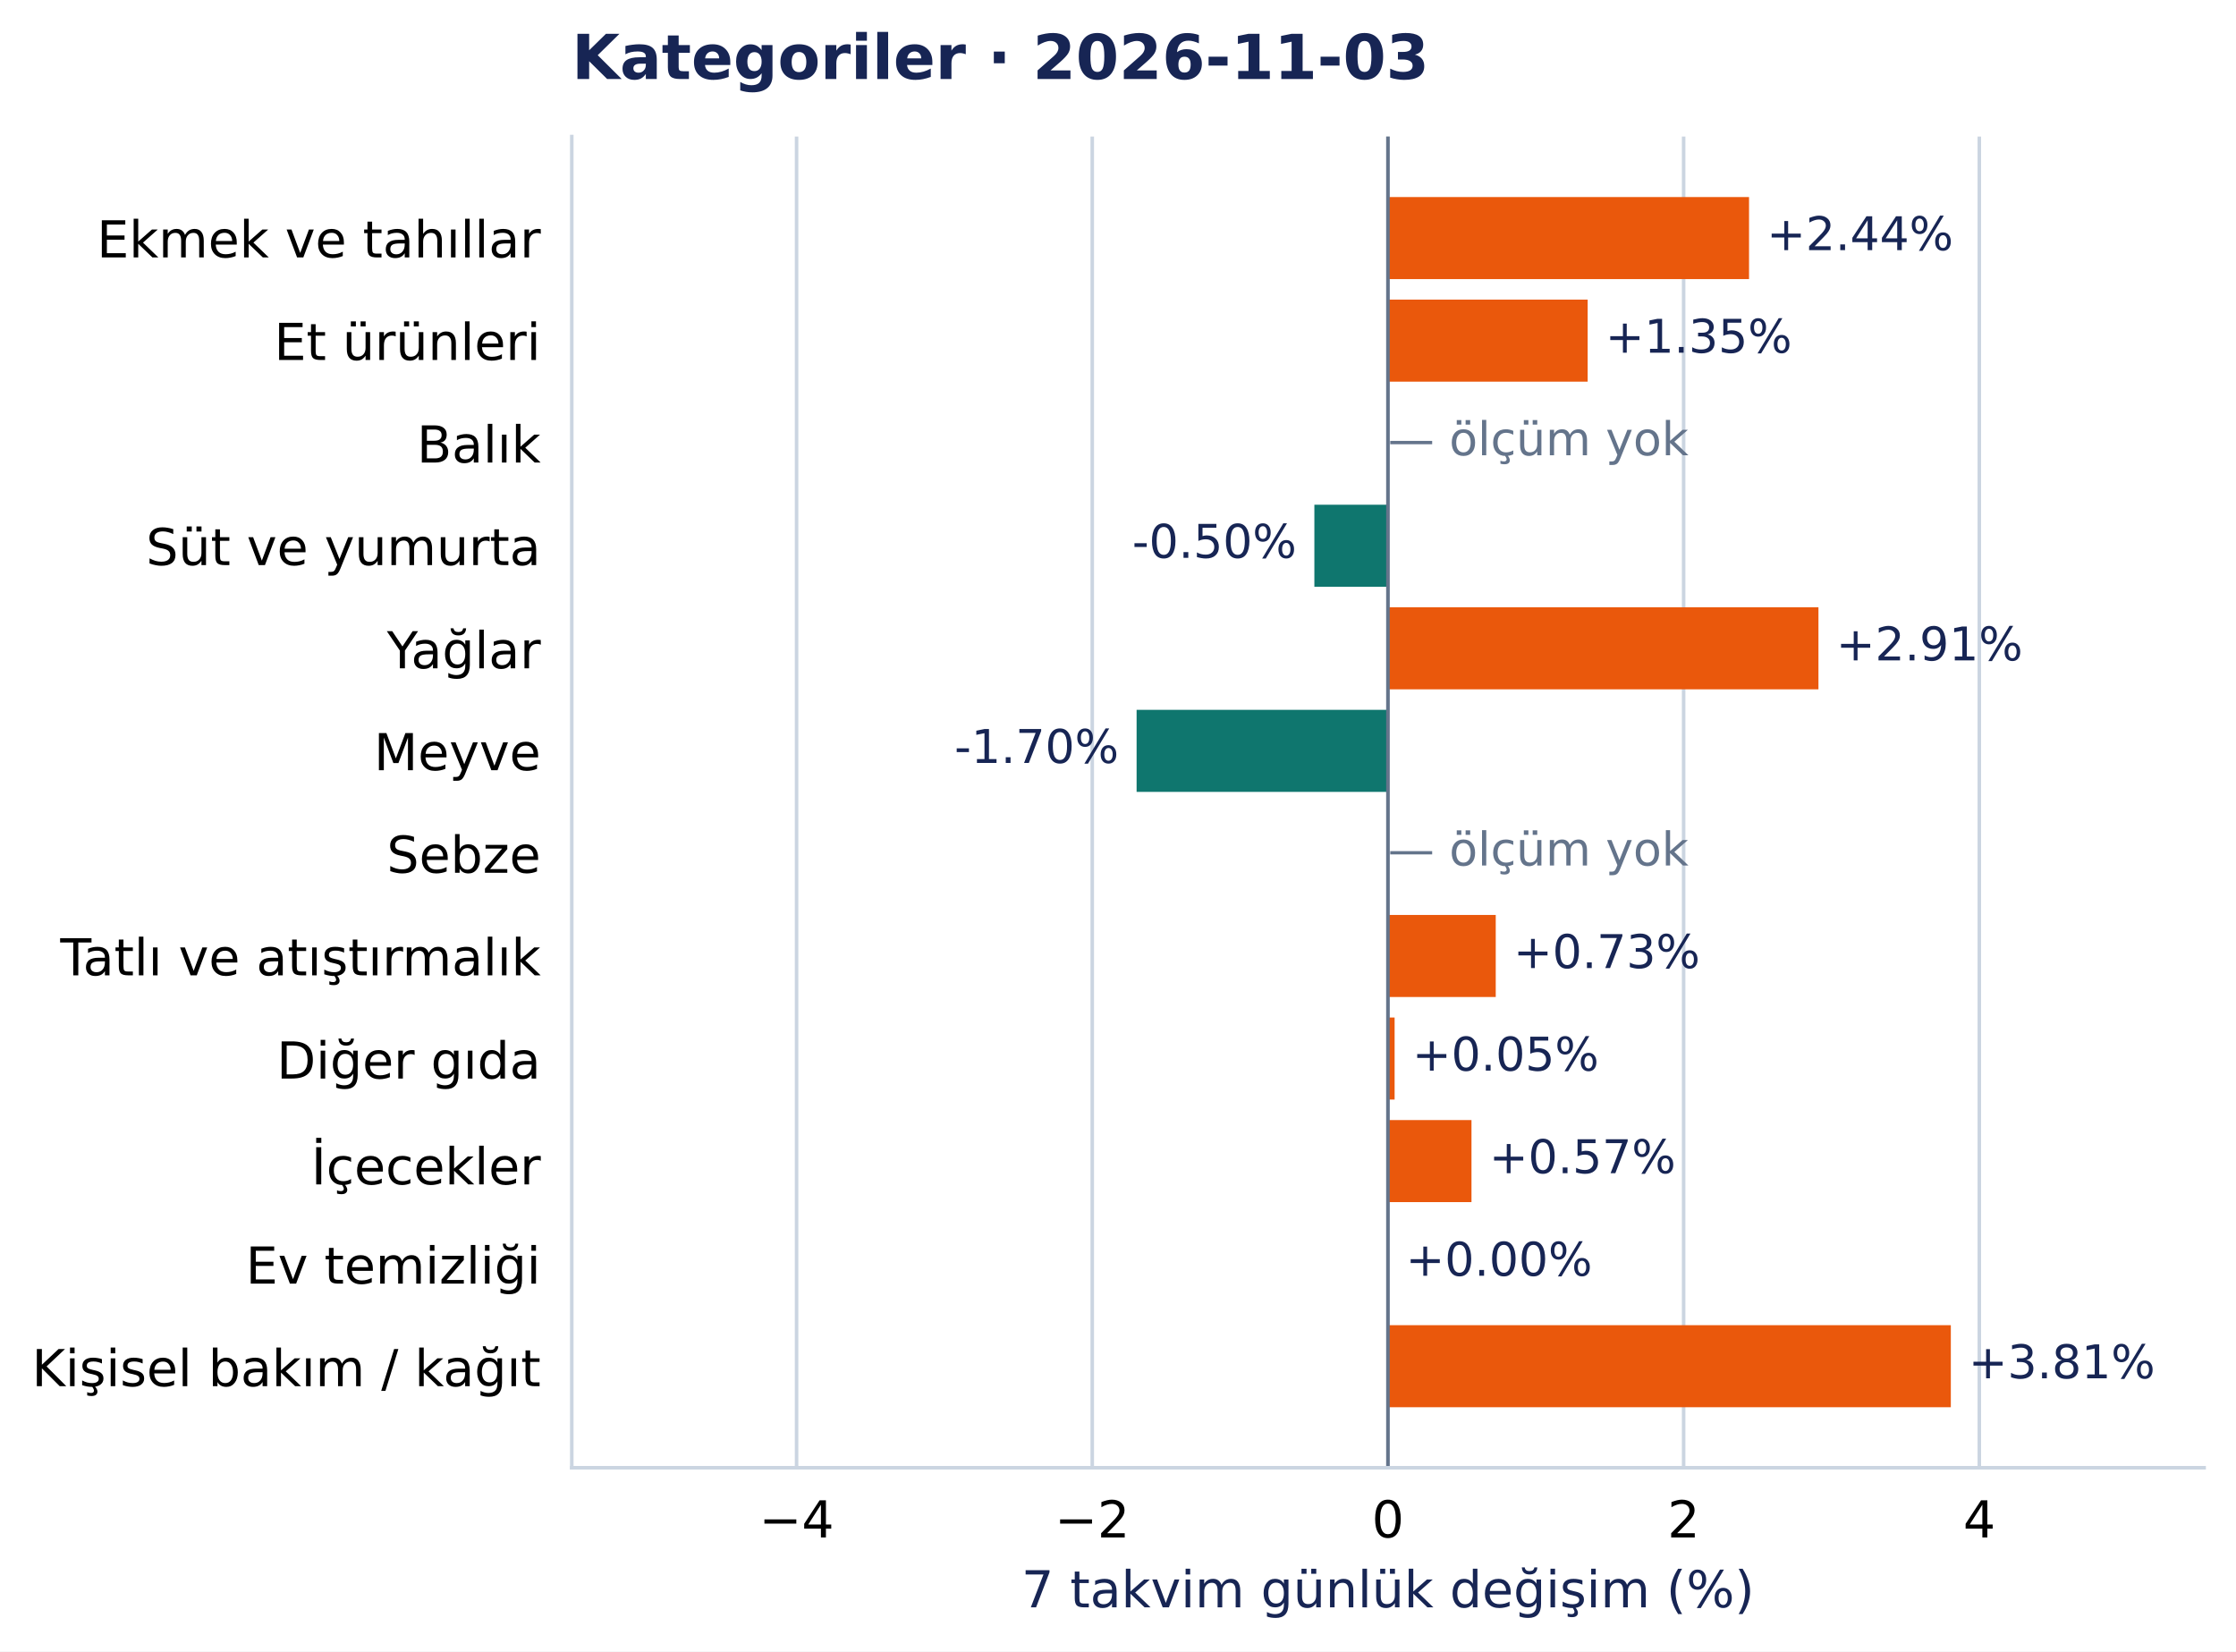
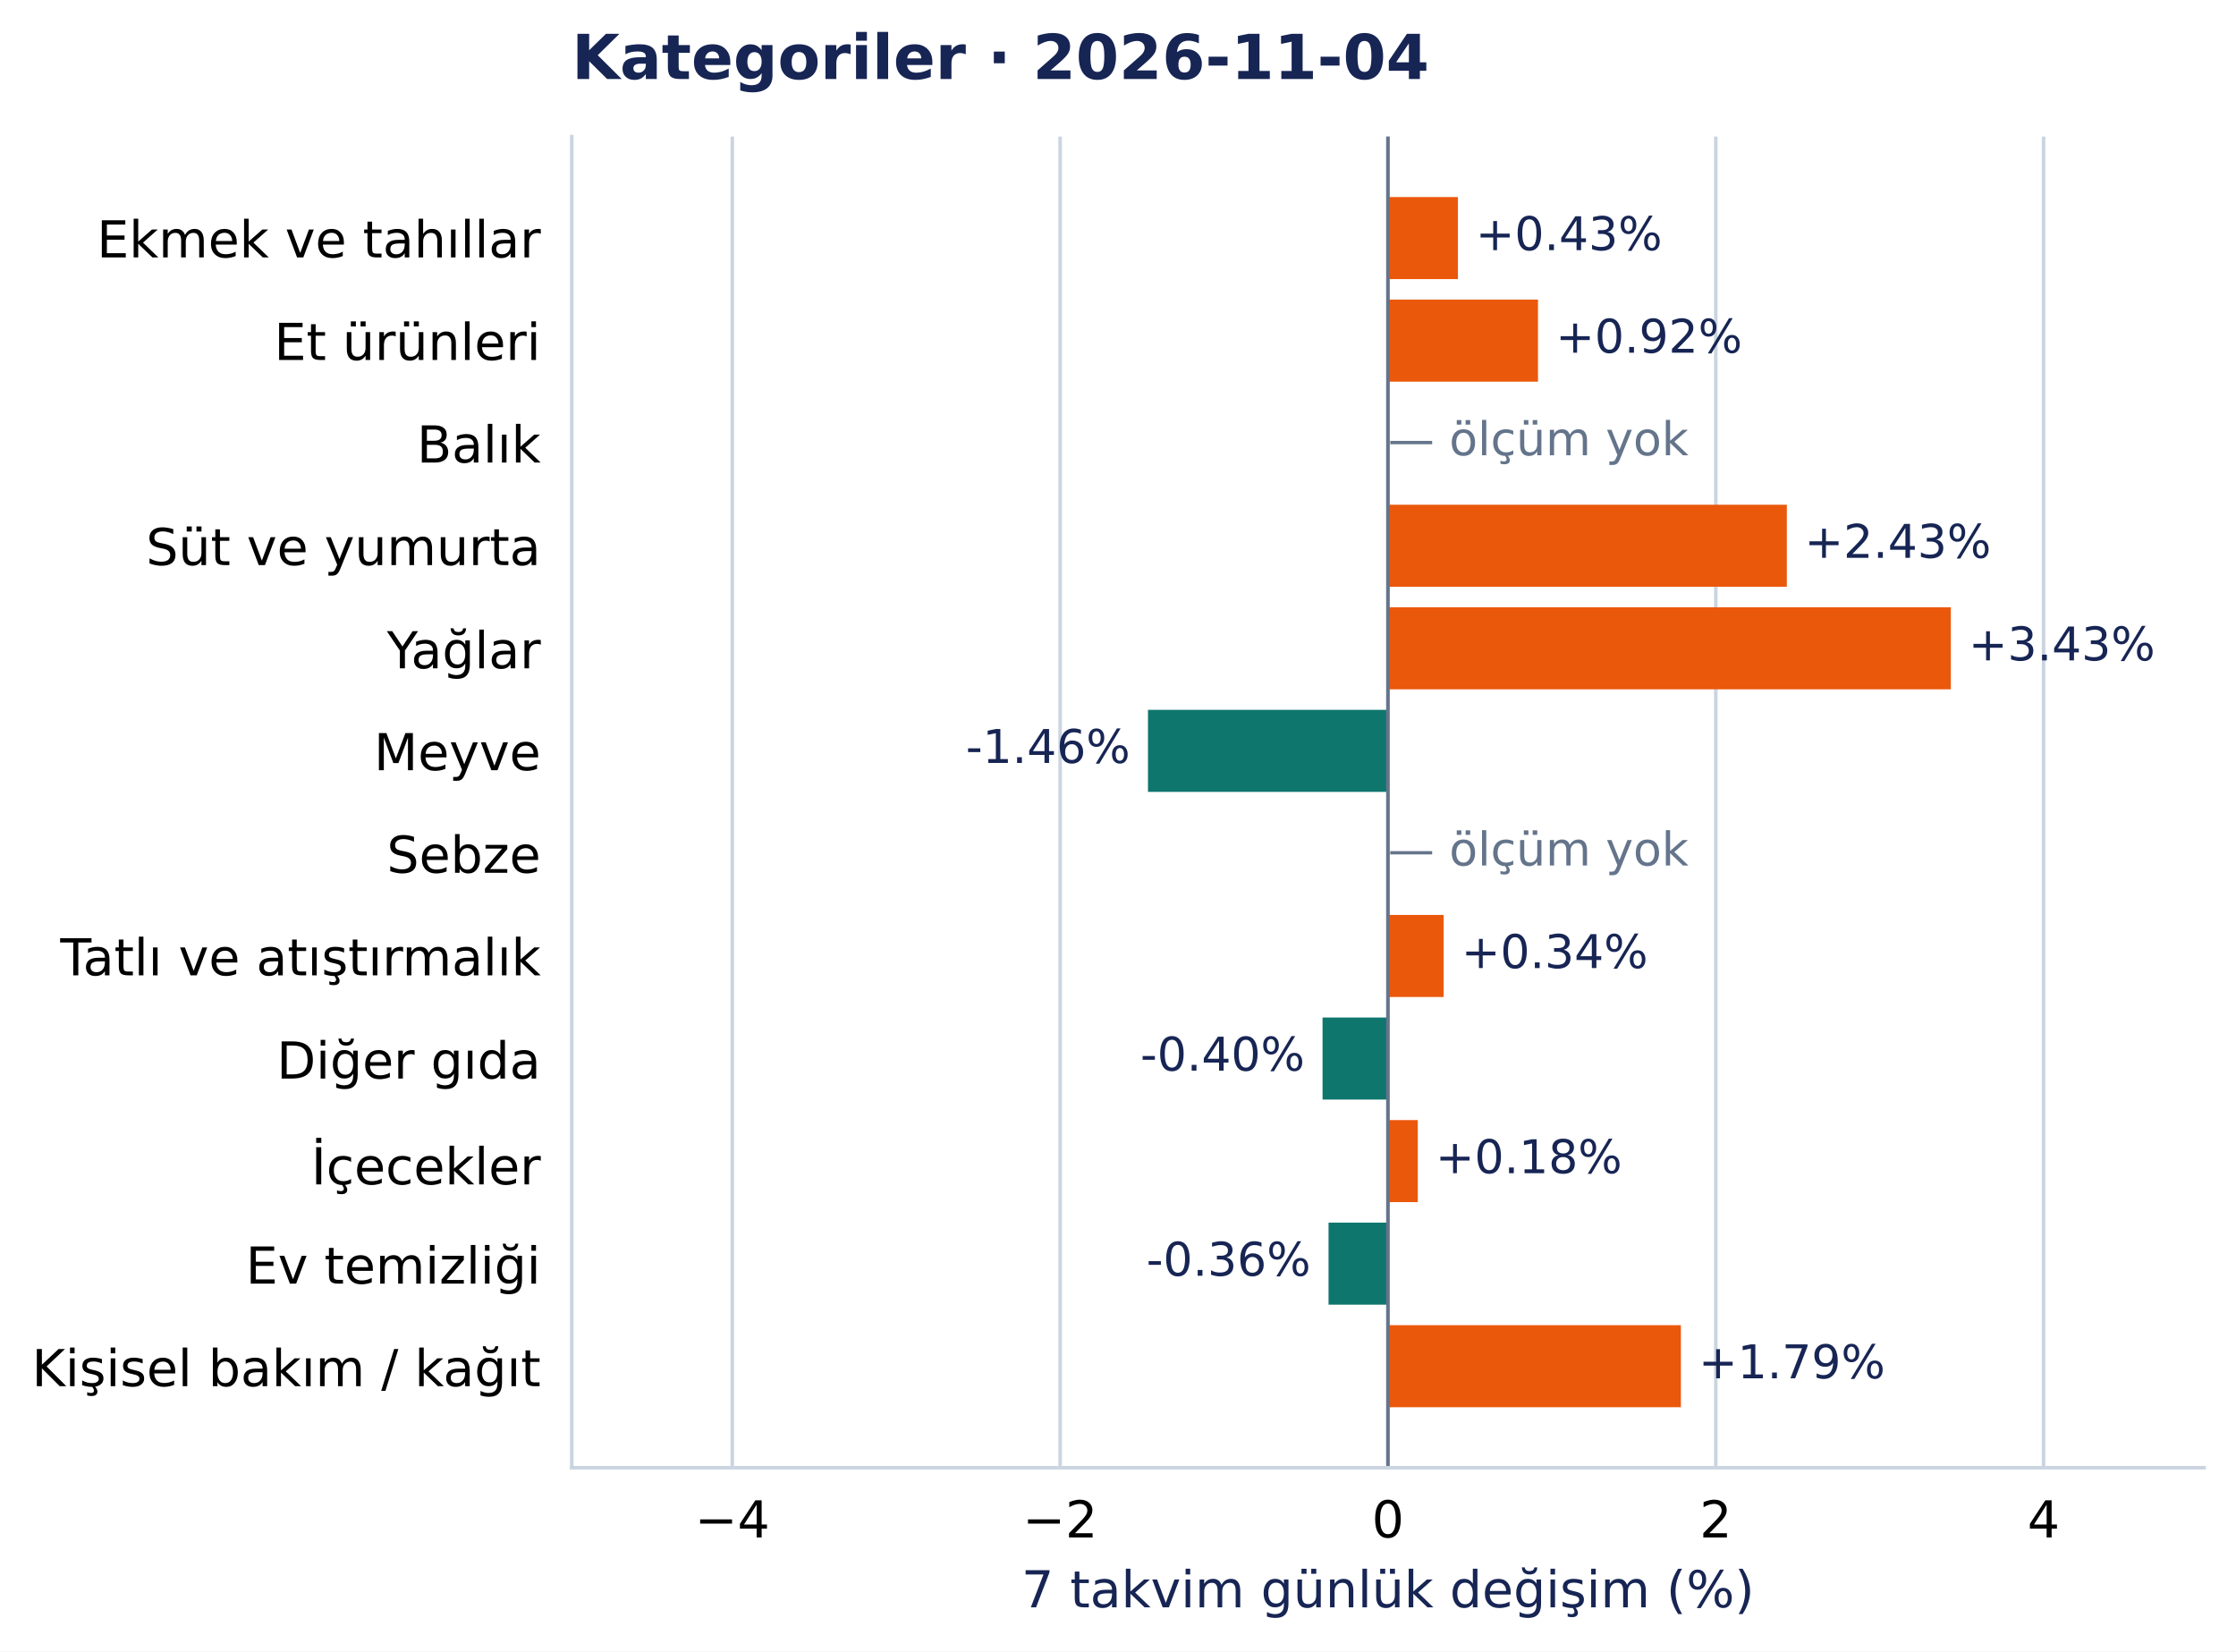
<svg xmlns="http://www.w3.org/2000/svg" width="504.998pt" height="372.97pt" viewBox="0 0 504.998 372.97" version="1.1">
  <defs>
    <style type="text/css">*{stroke-linejoin: round; stroke-linecap: butt}</style>
  </defs>
  <g id="figure_1">
    <g id="patch_1">
      <path d="M 0 372.97 L 504.998 372.97 L 504.998 0 L 0 0 z " style="fill: #ffffff" />
    </g>
    <g id="axes_1">
      <g id="patch_2">
        <path d="M 129.135 331.478 L 497.798 331.478 L 497.798 30.838 L 129.135 30.838 z " style="fill: #ffffff" />
      </g>
      <g id="matplotlib.axis_1">
        <g id="xtick_1">
          <g id="line2d_1">
-             <path d="M 179.903 331.478 L 179.903 30.838 " clip-path="url(#pcea90821e2)" style="fill: none; stroke: #cbd5e1; stroke-width: 0.8; stroke-linecap: square" />
+             <path d="M 165.388 331.478 L 165.388 30.838 " clip-path="url(#pcea90821e2)" style="fill: none; stroke: #cbd5e1; stroke-width: 0.8; stroke-linecap: square" />
          </g>
          <g id="line2d_2" />
          <g id="text_1">
-             <text style="font-size: 11.5px; font-family: 'DejaVu Sans', 'Bitstream Vera Sans', 'Computer Modern Sans Serif', 'Lucida Grande', 'Verdana', 'Geneva', 'Lucid', 'Arial', 'Helvetica', 'Avant Garde', sans-serif; text-anchor: middle" x="179.903" y="347.216" transform="rotate(-0 179.9027 347.2157)">−4</text>
+             <text style="font-size: 11.5px; font-family: 'DejaVu Sans', 'Bitstream Vera Sans', 'Computer Modern Sans Serif', 'Lucida Grande', 'Verdana', 'Geneva', 'Lucid', 'Arial', 'Helvetica', 'Avant Garde', sans-serif; text-anchor: middle" x="165.388" y="347.216" transform="rotate(-0 165.3884 347.2157)">−4</text>
          </g>
        </g>
        <g id="xtick_2">
          <g id="line2d_3">
-             <path d="M 246.685 331.478 L 246.685 30.838 " clip-path="url(#pcea90821e2)" style="fill: none; stroke: #cbd5e1; stroke-width: 0.8; stroke-linecap: square" />
+             <path d="M 239.428 331.478 L 239.428 30.838 " clip-path="url(#pcea90821e2)" style="fill: none; stroke: #cbd5e1; stroke-width: 0.8; stroke-linecap: square" />
          </g>
          <g id="line2d_4" />
          <g id="text_2">
-             <text style="font-size: 11.5px; font-family: 'DejaVu Sans', 'Bitstream Vera Sans', 'Computer Modern Sans Serif', 'Lucida Grande', 'Verdana', 'Geneva', 'Lucid', 'Arial', 'Helvetica', 'Avant Garde', sans-serif; text-anchor: middle" x="246.685" y="347.216" transform="rotate(-0 246.6846 347.2157)">−2</text>
+             <text style="font-size: 11.5px; font-family: 'DejaVu Sans', 'Bitstream Vera Sans', 'Computer Modern Sans Serif', 'Lucida Grande', 'Verdana', 'Geneva', 'Lucid', 'Arial', 'Helvetica', 'Avant Garde', sans-serif; text-anchor: middle" x="239.428" y="347.216" transform="rotate(-0 239.4275 347.2157)">−2</text>
          </g>
        </g>
        <g id="xtick_3">
          <g id="line2d_5">
            <path d="M 313.467 331.478 L 313.467 30.838 " clip-path="url(#pcea90821e2)" style="fill: none; stroke: #cbd5e1; stroke-width: 0.8; stroke-linecap: square" />
          </g>
          <g id="line2d_6" />
          <g id="text_3">
            <text style="font-size: 11.5px; font-family: 'DejaVu Sans', 'Bitstream Vera Sans', 'Computer Modern Sans Serif', 'Lucida Grande', 'Verdana', 'Geneva', 'Lucid', 'Arial', 'Helvetica', 'Avant Garde', sans-serif; text-anchor: middle" x="313.467" y="347.216" transform="rotate(-0 313.4666 347.2157)">0</text>
          </g>
        </g>
        <g id="xtick_4">
          <g id="line2d_7">
-             <path d="M 380.248 331.478 L 380.248 30.838 " clip-path="url(#pcea90821e2)" style="fill: none; stroke: #cbd5e1; stroke-width: 0.8; stroke-linecap: square" />
+             <path d="M 387.506 331.478 L 387.506 30.838 " clip-path="url(#pcea90821e2)" style="fill: none; stroke: #cbd5e1; stroke-width: 0.8; stroke-linecap: square" />
          </g>
          <g id="line2d_8" />
          <g id="text_4">
-             <text style="font-size: 11.5px; font-family: 'DejaVu Sans', 'Bitstream Vera Sans', 'Computer Modern Sans Serif', 'Lucida Grande', 'Verdana', 'Geneva', 'Lucid', 'Arial', 'Helvetica', 'Avant Garde', sans-serif; text-anchor: middle" x="380.248" y="347.216" transform="rotate(-0 380.2485 347.2157)">2</text>
+             <text style="font-size: 11.5px; font-family: 'DejaVu Sans', 'Bitstream Vera Sans', 'Computer Modern Sans Serif', 'Lucida Grande', 'Verdana', 'Geneva', 'Lucid', 'Arial', 'Helvetica', 'Avant Garde', sans-serif; text-anchor: middle" x="387.506" y="347.216" transform="rotate(-0 387.5056 347.2157)">2</text>
          </g>
        </g>
        <g id="xtick_5">
          <g id="line2d_9">
-             <path d="M 447.03 331.478 L 447.03 30.838 " clip-path="url(#pcea90821e2)" style="fill: none; stroke: #cbd5e1; stroke-width: 0.8; stroke-linecap: square" />
+             <path d="M 461.545 331.478 L 461.545 30.838 " clip-path="url(#pcea90821e2)" style="fill: none; stroke: #cbd5e1; stroke-width: 0.8; stroke-linecap: square" />
          </g>
          <g id="line2d_10" />
          <g id="text_5">
-             <text style="font-size: 11.5px; font-family: 'DejaVu Sans', 'Bitstream Vera Sans', 'Computer Modern Sans Serif', 'Lucida Grande', 'Verdana', 'Geneva', 'Lucid', 'Arial', 'Helvetica', 'Avant Garde', sans-serif; text-anchor: middle" x="447.03" y="347.216" transform="rotate(-0 447.0304 347.2157)">4</text>
+             <text style="font-size: 11.5px; font-family: 'DejaVu Sans', 'Bitstream Vera Sans', 'Computer Modern Sans Serif', 'Lucida Grande', 'Verdana', 'Geneva', 'Lucid', 'Arial', 'Helvetica', 'Avant Garde', sans-serif; text-anchor: middle" x="461.545" y="347.216" transform="rotate(-0 461.5447 347.2157)">4</text>
          </g>
        </g>
        <g id="text_6">
          <text style="font-size: 11.5px; font-family: 'DejaVu Sans', 'Bitstream Vera Sans', 'Computer Modern Sans Serif', 'Lucida Grande', 'Verdana', 'Geneva', 'Lucid', 'Arial', 'Helvetica', 'Avant Garde', sans-serif; text-anchor: middle; fill: #172554" x="313.467" y="363.008" transform="rotate(-0 313.4666 363.0077)">7 takvim günlük değişim (%)</text>
        </g>
      </g>
      <g id="matplotlib.axis_2">
        <g id="ytick_1">
          <g id="line2d_11" />
          <g id="text_7">
            <text style="font-size: 11.5px; font-family: 'DejaVu Sans', 'Bitstream Vera Sans', 'Computer Modern Sans Serif', 'Lucida Grande', 'Verdana', 'Geneva', 'Lucid', 'Arial', 'Helvetica', 'Avant Garde', sans-serif; text-anchor: end" x="122.135" y="58.137" transform="rotate(-0 122.1353 58.13713)">Ekmek ve tahıllar</text>
          </g>
        </g>
        <g id="ytick_2">
          <g id="line2d_12" />
          <g id="text_8">
            <text style="font-size: 11.5px; font-family: 'DejaVu Sans', 'Bitstream Vera Sans', 'Computer Modern Sans Serif', 'Lucida Grande', 'Verdana', 'Geneva', 'Lucid', 'Arial', 'Helvetica', 'Avant Garde', sans-serif; text-anchor: end" x="122.135" y="81.299" transform="rotate(-0 122.1353 81.29896)">Et ürünleri</text>
          </g>
        </g>
        <g id="ytick_3">
          <g id="line2d_13" />
          <g id="text_9">
            <text style="font-size: 11.5px; font-family: 'DejaVu Sans', 'Bitstream Vera Sans', 'Computer Modern Sans Serif', 'Lucida Grande', 'Verdana', 'Geneva', 'Lucid', 'Arial', 'Helvetica', 'Avant Garde', sans-serif; text-anchor: end" x="122.135" y="104.461" transform="rotate(-0 122.1353 104.4608)">Balık</text>
          </g>
        </g>
        <g id="ytick_4">
          <g id="line2d_14" />
          <g id="text_10">
            <text style="font-size: 11.5px; font-family: 'DejaVu Sans', 'Bitstream Vera Sans', 'Computer Modern Sans Serif', 'Lucida Grande', 'Verdana', 'Geneva', 'Lucid', 'Arial', 'Helvetica', 'Avant Garde', sans-serif; text-anchor: end" x="122.135" y="127.622" transform="rotate(-0 122.1353 127.6222)">Süt ve yumurta</text>
          </g>
        </g>
        <g id="ytick_5">
          <g id="line2d_15" />
          <g id="text_11">
            <text style="font-size: 11.5px; font-family: 'DejaVu Sans', 'Bitstream Vera Sans', 'Computer Modern Sans Serif', 'Lucida Grande', 'Verdana', 'Geneva', 'Lucid', 'Arial', 'Helvetica', 'Avant Garde', sans-serif; text-anchor: end" x="122.135" y="150.93" transform="rotate(-0 122.1353 150.93)">Yağlar</text>
          </g>
        </g>
        <g id="ytick_6">
          <g id="line2d_16" />
          <g id="text_12">
            <text style="font-size: 11.5px; font-family: 'DejaVu Sans', 'Bitstream Vera Sans', 'Computer Modern Sans Serif', 'Lucida Grande', 'Verdana', 'Geneva', 'Lucid', 'Arial', 'Helvetica', 'Avant Garde', sans-serif; text-anchor: end" x="122.135" y="173.946" transform="rotate(-0 122.1353 173.9458)">Meyve</text>
          </g>
        </g>
        <g id="ytick_7">
          <g id="line2d_17" />
          <g id="text_13">
            <text style="font-size: 11.5px; font-family: 'DejaVu Sans', 'Bitstream Vera Sans', 'Computer Modern Sans Serif', 'Lucida Grande', 'Verdana', 'Geneva', 'Lucid', 'Arial', 'Helvetica', 'Avant Garde', sans-serif; text-anchor: end" x="122.135" y="197.108" transform="rotate(-0 122.1353 197.1081)">Sebze</text>
          </g>
        </g>
        <g id="ytick_8">
          <g id="line2d_18" />
          <g id="text_14">
            <text style="font-size: 11.5px; font-family: 'DejaVu Sans', 'Bitstream Vera Sans', 'Computer Modern Sans Serif', 'Lucida Grande', 'Verdana', 'Geneva', 'Lucid', 'Arial', 'Helvetica', 'Avant Garde', sans-serif; text-anchor: end" x="122.135" y="220.27" transform="rotate(-0 122.1353 220.27)">Tatlı ve atıştırmalık</text>
          </g>
        </g>
        <g id="ytick_9">
          <g id="line2d_19" />
          <g id="text_15">
            <text style="font-size: 11.5px; font-family: 'DejaVu Sans', 'Bitstream Vera Sans', 'Computer Modern Sans Serif', 'Lucida Grande', 'Verdana', 'Geneva', 'Lucid', 'Arial', 'Helvetica', 'Avant Garde', sans-serif; text-anchor: end" x="122.135" y="243.577" transform="rotate(-0 122.1353 243.5773)">Diğer gıda</text>
          </g>
        </g>
        <g id="ytick_10">
          <g id="line2d_20" />
          <g id="text_16">
            <text style="font-size: 11.5px; font-family: 'DejaVu Sans', 'Bitstream Vera Sans', 'Computer Modern Sans Serif', 'Lucida Grande', 'Verdana', 'Geneva', 'Lucid', 'Arial', 'Helvetica', 'Avant Garde', sans-serif; text-anchor: end" x="122.135" y="267.48" transform="rotate(-0 122.1353 267.4804)">İçecekler</text>
          </g>
        </g>
        <g id="ytick_11">
          <g id="line2d_21" />
          <g id="text_17">
            <text style="font-size: 11.5px; font-family: 'DejaVu Sans', 'Bitstream Vera Sans', 'Computer Modern Sans Serif', 'Lucida Grande', 'Verdana', 'Geneva', 'Lucid', 'Arial', 'Helvetica', 'Avant Garde', sans-serif; text-anchor: end" x="122.135" y="289.901" transform="rotate(-0 122.1353 289.901)">Ev temizliği</text>
          </g>
        </g>
        <g id="ytick_12">
          <g id="line2d_22" />
          <g id="text_18">
            <text style="font-size: 11.5px; font-family: 'DejaVu Sans', 'Bitstream Vera Sans', 'Computer Modern Sans Serif', 'Lucida Grande', 'Verdana', 'Geneva', 'Lucid', 'Arial', 'Helvetica', 'Avant Garde', sans-serif; text-anchor: end" x="122.135" y="313.063" transform="rotate(-0 122.1353 313.0628)">Kişisel bakım / kağıt</text>
          </g>
        </g>
      </g>
      <g id="patch_3">
-         <path d="M 313.467 44.503 L 395.018 44.503 L 395.018 63.033 L 313.467 63.033 z " clip-path="url(#pcea90821e2)" style="fill: #ea580c" />
+         <path d="M 313.467 44.503 L 329.274 44.503 L 329.274 63.033 L 313.467 63.033 z " clip-path="url(#pcea90821e2)" style="fill: #ea580c" />
      </g>
      <g id="patch_4">
-         <path d="M 313.467 67.665 L 358.572 67.665 L 358.572 86.195 L 313.467 86.195 z " clip-path="url(#pcea90821e2)" style="fill: #ea580c" />
+         <path d="M 313.467 67.665 L 347.351 67.665 L 347.351 86.195 L 313.467 86.195 z " clip-path="url(#pcea90821e2)" style="fill: #ea580c" />
      </g>
      <g id="patch_5">
-         <path d="M 313.467 113.989 L 296.848 113.989 L 296.848 132.518 L 313.467 132.518 z " clip-path="url(#pcea90821e2)" style="fill: #0f766e" />
+         <path d="M 313.467 113.989 L 403.552 113.989 L 403.552 132.518 L 313.467 132.518 z " clip-path="url(#pcea90821e2)" style="fill: #ea580c" />
      </g>
      <g id="patch_6">
-         <path d="M 313.467 137.151 L 410.694 137.151 L 410.694 155.68 L 313.467 155.68 z " clip-path="url(#pcea90821e2)" style="fill: #ea580c" />
+         <path d="M 313.467 137.151 L 440.592 137.151 L 440.592 155.68 L 313.467 155.68 z " clip-path="url(#pcea90821e2)" style="fill: #ea580c" />
      </g>
      <g id="patch_7">
-         <path d="M 313.467 160.312 L 256.7 160.312 L 256.7 178.842 L 313.467 178.842 z " clip-path="url(#pcea90821e2)" style="fill: #0f766e" />
+         <path d="M 313.467 160.312 L 259.269 160.312 L 259.269 178.842 L 313.467 178.842 z " clip-path="url(#pcea90821e2)" style="fill: #0f766e" />
      </g>
      <g id="patch_8">
-         <path d="M 313.467 206.636 L 337.811 206.636 L 337.811 225.166 L 313.467 225.166 z " clip-path="url(#pcea90821e2)" style="fill: #ea580c" />
+         <path d="M 313.467 206.636 L 326.048 206.636 L 326.048 225.166 L 313.467 225.166 z " clip-path="url(#pcea90821e2)" style="fill: #ea580c" />
      </g>
      <g id="patch_9">
-         <path d="M 313.467 229.798 L 314.97 229.798 L 314.97 248.327 L 313.467 248.327 z " clip-path="url(#pcea90821e2)" style="fill: #ea580c" />
+         <path d="M 313.467 229.798 L 298.695 229.798 L 298.695 248.327 L 313.467 248.327 z " clip-path="url(#pcea90821e2)" style="fill: #0f766e" />
      </g>
      <g id="patch_10">
-         <path d="M 313.467 252.96 L 332.333 252.96 L 332.333 271.489 L 313.467 271.489 z " clip-path="url(#pcea90821e2)" style="fill: #ea580c" />
+         <path d="M 313.467 252.96 L 320.206 252.96 L 320.206 271.489 L 313.467 271.489 z " clip-path="url(#pcea90821e2)" style="fill: #ea580c" />
      </g>
      <g id="patch_11">
-         <path d="M 313.467 276.122 L 313.487 276.122 L 313.487 294.651 L 313.467 294.651 z " clip-path="url(#pcea90821e2)" style="fill: #ea580c" />
+         <path d="M 313.467 276.122 L 300.05 276.122 L 300.05 294.651 L 313.467 294.651 z " clip-path="url(#pcea90821e2)" style="fill: #0f766e" />
      </g>
      <g id="patch_12">
-         <path d="M 313.467 299.283 L 440.592 299.283 L 440.592 317.813 L 313.467 317.813 z " clip-path="url(#pcea90821e2)" style="fill: #ea580c" />
+         <path d="M 313.467 299.283 L 379.626 299.283 L 379.626 317.813 L 313.467 317.813 z " clip-path="url(#pcea90821e2)" style="fill: #ea580c" />
      </g>
      <g id="line2d_23">
        <path d="M 313.467 331.478 L 313.467 30.838 " clip-path="url(#pcea90821e2)" style="fill: none; stroke: #64748b; stroke-width: 0.8; stroke-linecap: square" />
      </g>
      <g id="patch_13">
        <path d="M 129.135 331.478 L 129.135 30.838 " style="fill: none; stroke: #cbd5e1; stroke-width: 0.8; stroke-linejoin: miter; stroke-linecap: square" />
      </g>
      <g id="patch_14">
        <path d="M 129.135 331.478 L 497.798 331.478 " style="fill: none; stroke: #cbd5e1; stroke-width: 0.8; stroke-linejoin: miter; stroke-linecap: square" />
      </g>
      <g id="text_19">
-         <text style="font-size: 10.5px; font-family: 'DejaVu Sans', 'Bitstream Vera Sans', 'Computer Modern Sans Serif', 'Lucida Grande', 'Verdana', 'Geneva', 'Lucid', 'Arial', 'Helvetica', 'Avant Garde', sans-serif; text-anchor: start; fill: #172554" x="399.018" y="56.496" transform="rotate(-0 399.0184 56.49557)">+2.44%</text>
+         <text style="font-size: 10.5px; font-family: 'DejaVu Sans', 'Bitstream Vera Sans', 'Computer Modern Sans Serif', 'Lucida Grande', 'Verdana', 'Geneva', 'Lucid', 'Arial', 'Helvetica', 'Avant Garde', sans-serif; text-anchor: start; fill: #172554" x="333.274" y="56.496" transform="rotate(-0 333.274 56.49557)">+0.43%</text>
      </g>
      <g id="text_20">
-         <text style="font-size: 10.5px; font-family: 'DejaVu Sans', 'Bitstream Vera Sans', 'Computer Modern Sans Serif', 'Lucida Grande', 'Verdana', 'Geneva', 'Lucid', 'Arial', 'Helvetica', 'Avant Garde', sans-serif; text-anchor: start; fill: #172554" x="362.572" y="79.657" transform="rotate(-0 362.5724 79.6574)">+1.35%</text>
+         <text style="font-size: 10.5px; font-family: 'DejaVu Sans', 'Bitstream Vera Sans', 'Computer Modern Sans Serif', 'Lucida Grande', 'Verdana', 'Geneva', 'Lucid', 'Arial', 'Helvetica', 'Avant Garde', sans-serif; text-anchor: start; fill: #172554" x="351.351" y="79.657" transform="rotate(-0 351.3506 79.6574)">+0.92%</text>
      </g>
      <g id="text_21">
        <text style="font-size: 10.5px; font-family: 'DejaVu Sans', 'Bitstream Vera Sans', 'Computer Modern Sans Serif', 'Lucida Grande', 'Verdana', 'Geneva', 'Lucid', 'Arial', 'Helvetica', 'Avant Garde', sans-serif; text-anchor: start; fill: #64748b" x="313.467" y="102.82" transform="rotate(-0 313.4666 102.8196)">  — ölçüm yok</text>
      </g>
      <g id="text_22">
-         <text style="font-size: 10.5px; font-family: 'DejaVu Sans', 'Bitstream Vera Sans', 'Computer Modern Sans Serif', 'Lucida Grande', 'Verdana', 'Geneva', 'Lucid', 'Arial', 'Helvetica', 'Avant Garde', sans-serif; text-anchor: end; fill: #172554" x="292.848" y="125.981" transform="rotate(-0 292.8479 125.9811)">-0.50%</text>
+         <text style="font-size: 10.5px; font-family: 'DejaVu Sans', 'Bitstream Vera Sans', 'Computer Modern Sans Serif', 'Lucida Grande', 'Verdana', 'Geneva', 'Lucid', 'Arial', 'Helvetica', 'Avant Garde', sans-serif; text-anchor: start; fill: #172554" x="407.552" y="125.981" transform="rotate(-0 407.5522 125.9811)">+2.43%</text>
      </g>
      <g id="text_23">
-         <text style="font-size: 10.5px; font-family: 'DejaVu Sans', 'Bitstream Vera Sans', 'Computer Modern Sans Serif', 'Lucida Grande', 'Verdana', 'Geneva', 'Lucid', 'Arial', 'Helvetica', 'Avant Garde', sans-serif; text-anchor: start; fill: #172554" x="414.694" y="149.143" transform="rotate(-0 414.6936 149.1429)">+2.91%</text>
+         <text style="font-size: 10.5px; font-family: 'DejaVu Sans', 'Bitstream Vera Sans', 'Computer Modern Sans Serif', 'Lucida Grande', 'Verdana', 'Geneva', 'Lucid', 'Arial', 'Helvetica', 'Avant Garde', sans-serif; text-anchor: start; fill: #172554" x="444.592" y="149.143" transform="rotate(-0 444.5916 149.1429)">+3.43%</text>
      </g>
      <g id="text_24">
-         <text style="font-size: 10.5px; font-family: 'DejaVu Sans', 'Bitstream Vera Sans', 'Computer Modern Sans Serif', 'Lucida Grande', 'Verdana', 'Geneva', 'Lucid', 'Arial', 'Helvetica', 'Avant Garde', sans-serif; text-anchor: end; fill: #172554" x="252.7" y="172.305" transform="rotate(-0 252.6997 172.3047)">-1.70%</text>
+         <text style="font-size: 10.5px; font-family: 'DejaVu Sans', 'Bitstream Vera Sans', 'Computer Modern Sans Serif', 'Lucida Grande', 'Verdana', 'Geneva', 'Lucid', 'Arial', 'Helvetica', 'Avant Garde', sans-serif; text-anchor: end; fill: #172554" x="255.269" y="172.305" transform="rotate(-0 255.2692 172.3047)">-1.46%</text>
      </g>
      <g id="text_25">
        <text style="font-size: 10.5px; font-family: 'DejaVu Sans', 'Bitstream Vera Sans', 'Computer Modern Sans Serif', 'Lucida Grande', 'Verdana', 'Geneva', 'Lucid', 'Arial', 'Helvetica', 'Avant Garde', sans-serif; text-anchor: start; fill: #64748b" x="313.467" y="195.467" transform="rotate(-0 313.4666 195.467)">  — ölçüm yok</text>
      </g>
      <g id="text_26">
-         <text style="font-size: 10.5px; font-family: 'DejaVu Sans', 'Bitstream Vera Sans', 'Computer Modern Sans Serif', 'Lucida Grande', 'Verdana', 'Geneva', 'Lucid', 'Arial', 'Helvetica', 'Avant Garde', sans-serif; text-anchor: start; fill: #172554" x="341.811" y="218.628" transform="rotate(-0 341.8115 218.6284)">+0.73%</text>
+         <text style="font-size: 10.5px; font-family: 'DejaVu Sans', 'Bitstream Vera Sans', 'Computer Modern Sans Serif', 'Lucida Grande', 'Verdana', 'Geneva', 'Lucid', 'Arial', 'Helvetica', 'Avant Garde', sans-serif; text-anchor: start; fill: #172554" x="330.048" y="218.628" transform="rotate(-0 330.0484 218.6284)">+0.34%</text>
      </g>
      <g id="text_27">
-         <text style="font-size: 10.5px; font-family: 'DejaVu Sans', 'Bitstream Vera Sans', 'Computer Modern Sans Serif', 'Lucida Grande', 'Verdana', 'Geneva', 'Lucid', 'Arial', 'Helvetica', 'Avant Garde', sans-serif; text-anchor: start; fill: #172554" x="318.97" y="241.79" transform="rotate(-0 318.9703 241.7902)">+0.05%</text>
+         <text style="font-size: 10.5px; font-family: 'DejaVu Sans', 'Bitstream Vera Sans', 'Computer Modern Sans Serif', 'Lucida Grande', 'Verdana', 'Geneva', 'Lucid', 'Arial', 'Helvetica', 'Avant Garde', sans-serif; text-anchor: end; fill: #172554" x="294.695" y="241.79" transform="rotate(-0 294.6951 241.7902)">-0.40%</text>
      </g>
      <g id="text_28">
-         <text style="font-size: 10.5px; font-family: 'DejaVu Sans', 'Bitstream Vera Sans', 'Computer Modern Sans Serif', 'Lucida Grande', 'Verdana', 'Geneva', 'Lucid', 'Arial', 'Helvetica', 'Avant Garde', sans-serif; text-anchor: start; fill: #172554" x="336.333" y="264.952" transform="rotate(-0 336.3332 264.9521)">+0.57%</text>
+         <text style="font-size: 10.5px; font-family: 'DejaVu Sans', 'Bitstream Vera Sans', 'Computer Modern Sans Serif', 'Lucida Grande', 'Verdana', 'Geneva', 'Lucid', 'Arial', 'Helvetica', 'Avant Garde', sans-serif; text-anchor: start; fill: #172554" x="324.206" y="264.952" transform="rotate(-0 324.2063 264.9521)">+0.18%</text>
      </g>
      <g id="text_29">
-         <text style="font-size: 10.5px; font-family: 'DejaVu Sans', 'Bitstream Vera Sans', 'Computer Modern Sans Serif', 'Lucida Grande', 'Verdana', 'Geneva', 'Lucid', 'Arial', 'Helvetica', 'Avant Garde', sans-serif; text-anchor: start; fill: #172554" x="317.487" y="288.114" transform="rotate(-0 317.4866 288.1139)">+0.00%</text>
+         <text style="font-size: 10.5px; font-family: 'DejaVu Sans', 'Bitstream Vera Sans', 'Computer Modern Sans Serif', 'Lucida Grande', 'Verdana', 'Geneva', 'Lucid', 'Arial', 'Helvetica', 'Avant Garde', sans-serif; text-anchor: end; fill: #172554" x="296.05" y="288.114" transform="rotate(-0 296.0497 288.1139)">-0.36%</text>
      </g>
      <g id="text_30">
-         <text style="font-size: 10.5px; font-family: 'DejaVu Sans', 'Bitstream Vera Sans', 'Computer Modern Sans Serif', 'Lucida Grande', 'Verdana', 'Geneva', 'Lucid', 'Arial', 'Helvetica', 'Avant Garde', sans-serif; text-anchor: start; fill: #172554" x="444.592" y="311.276" transform="rotate(-0 444.5916 311.2757)">+3.81%</text>
+         <text style="font-size: 10.5px; font-family: 'DejaVu Sans', 'Bitstream Vera Sans', 'Computer Modern Sans Serif', 'Lucida Grande', 'Verdana', 'Geneva', 'Lucid', 'Arial', 'Helvetica', 'Avant Garde', sans-serif; text-anchor: start; fill: #172554" x="383.626" y="311.276" transform="rotate(-0 383.6264 311.2757)">+1.79%</text>
      </g>
      <g id="text_31">
-         <text style="font-weight: 700; font-size: 14px; font-family: 'DejaVu Sans', 'Bitstream Vera Sans', 'Computer Modern Sans Serif', 'Lucida Grande', 'Verdana', 'Geneva', 'Lucid', 'Arial', 'Helvetica', 'Avant Garde', sans-serif; text-anchor: start; fill: #172554" x="129.135" y="17.838" transform="rotate(-0 129.1353 17.83781)">Kategoriler · 2026-11-03</text>
+         <text style="font-weight: 700; font-size: 14px; font-family: 'DejaVu Sans', 'Bitstream Vera Sans', 'Computer Modern Sans Serif', 'Lucida Grande', 'Verdana', 'Geneva', 'Lucid', 'Arial', 'Helvetica', 'Avant Garde', sans-serif; text-anchor: start; fill: #172554" x="129.135" y="17.838" transform="rotate(-0 129.1353 17.83781)">Kategoriler · 2026-11-04</text>
      </g>
    </g>
  </g>
  <defs>
    <clipPath id="pcea90821e2">
      <rect x="129.135" y="30.838" width="368.663" height="300.641" />
    </clipPath>
  </defs>
</svg>
